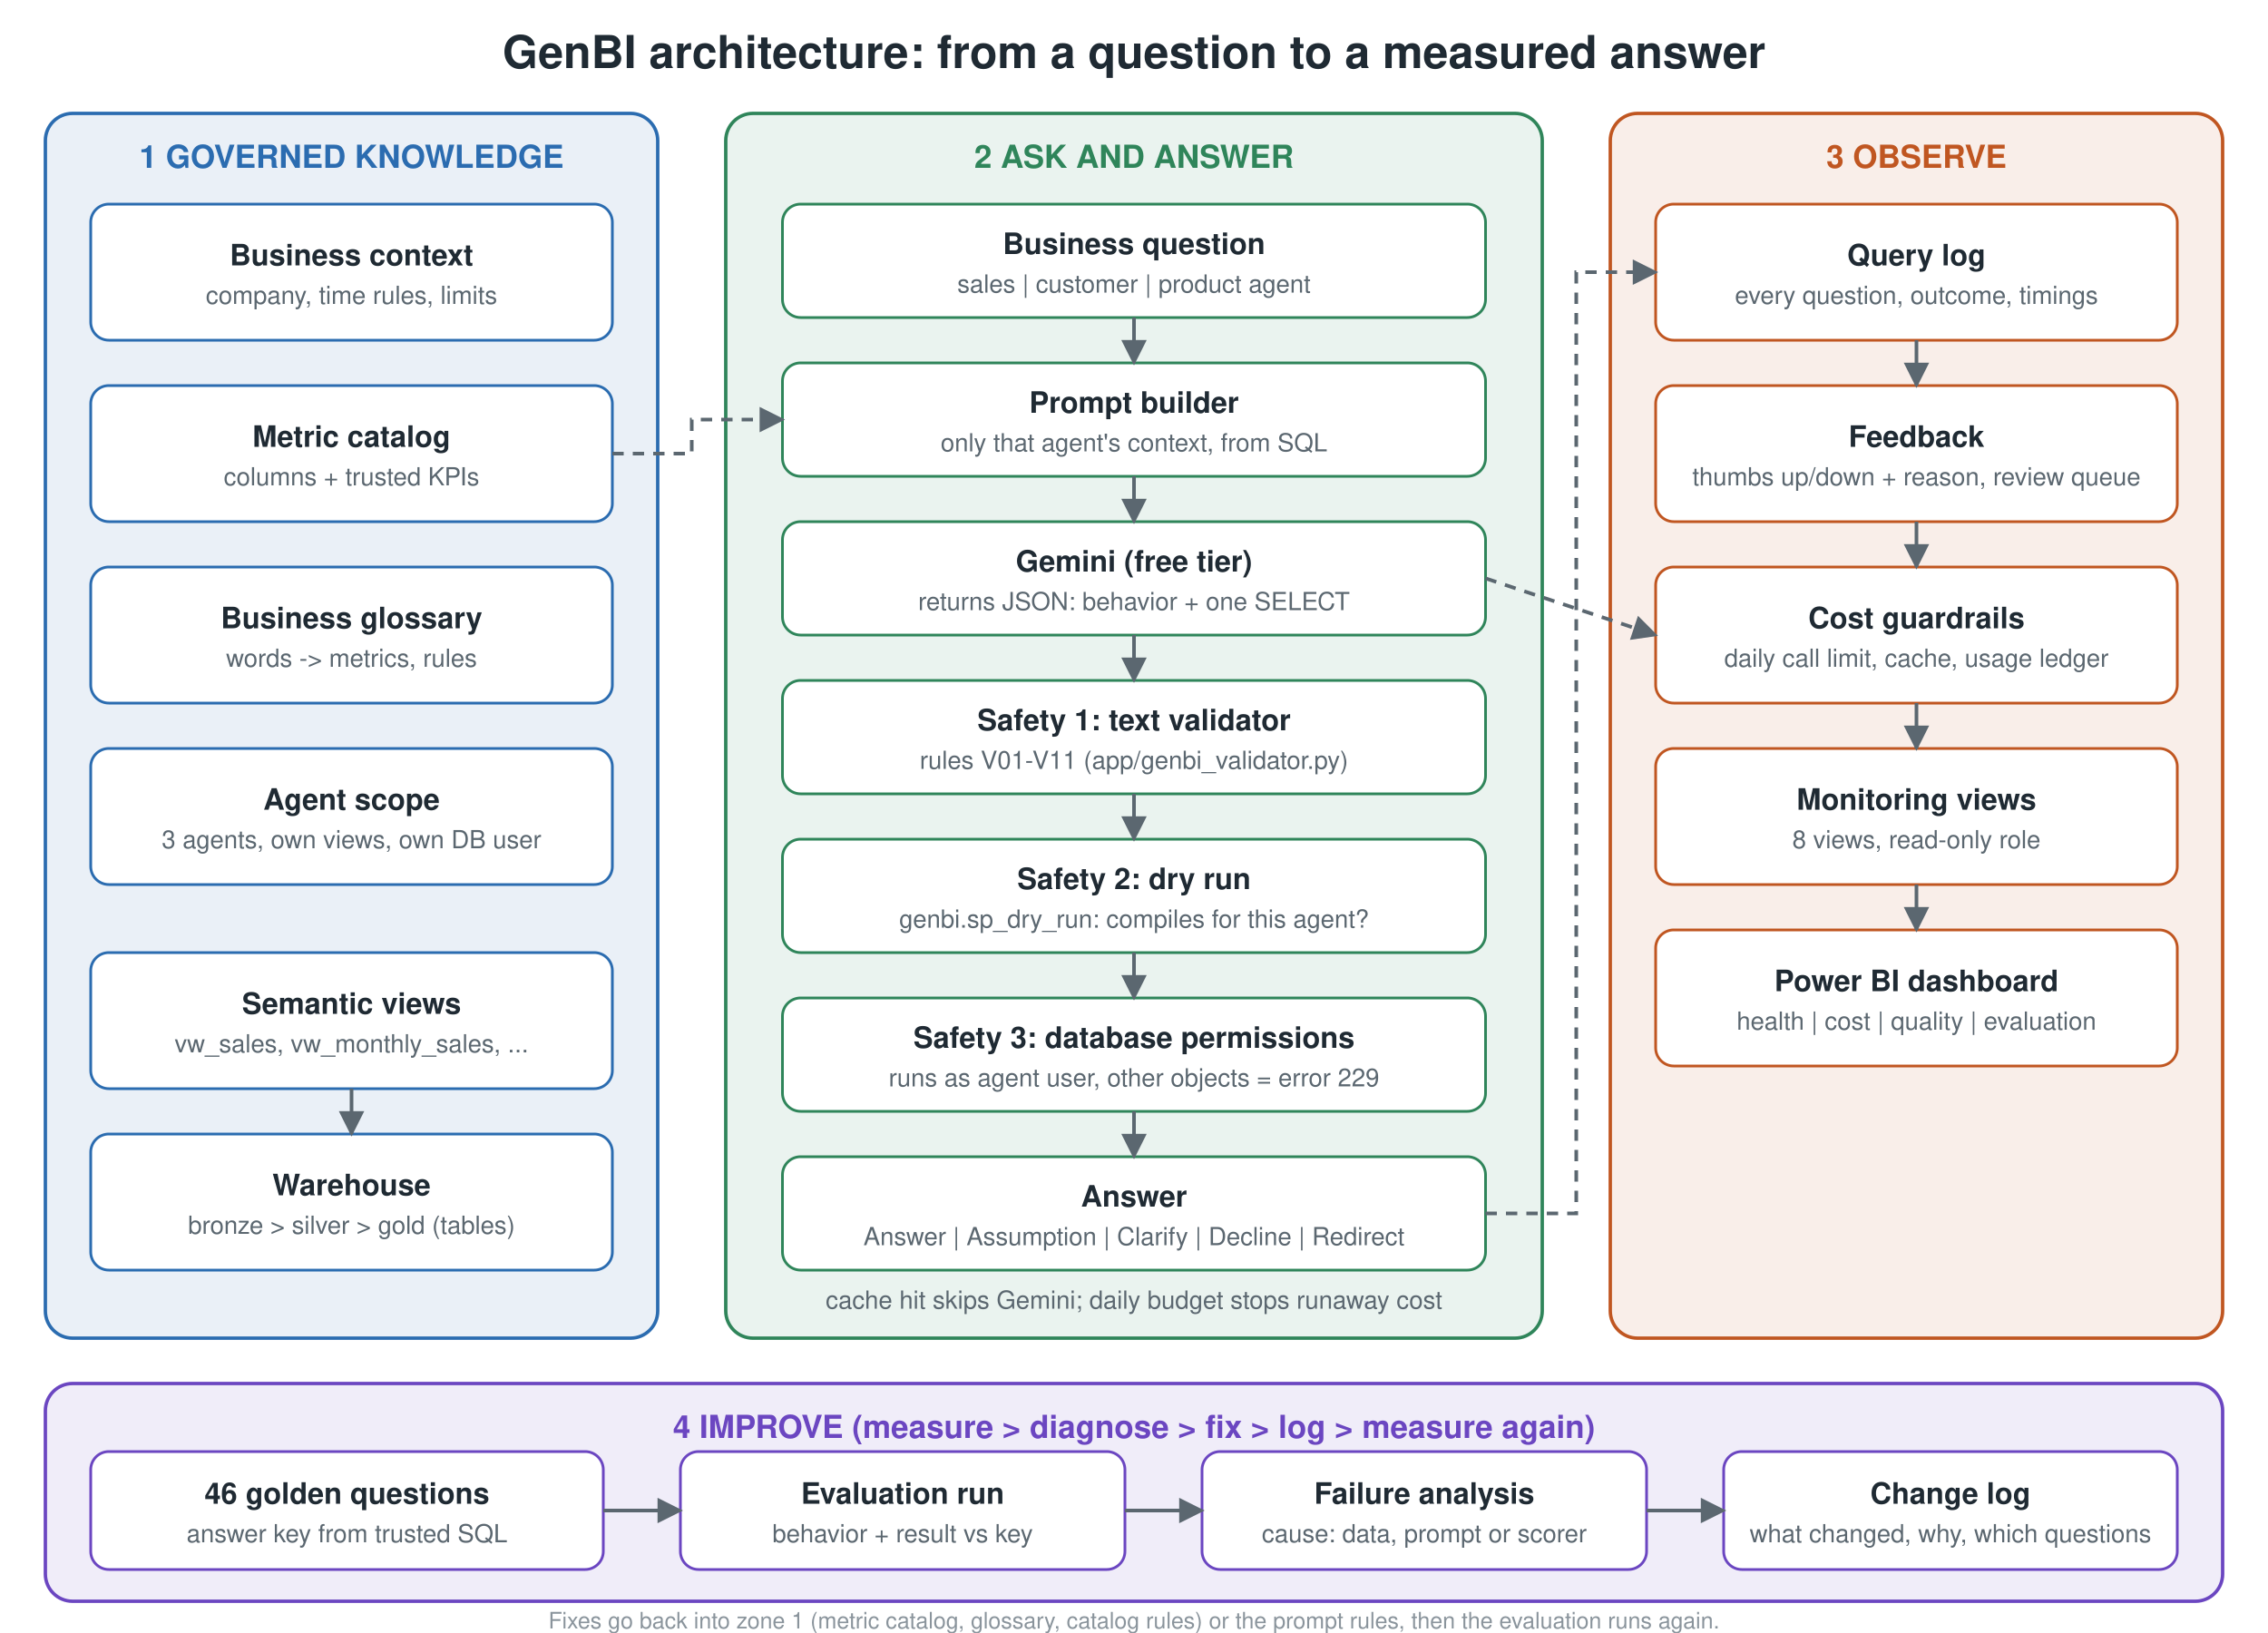
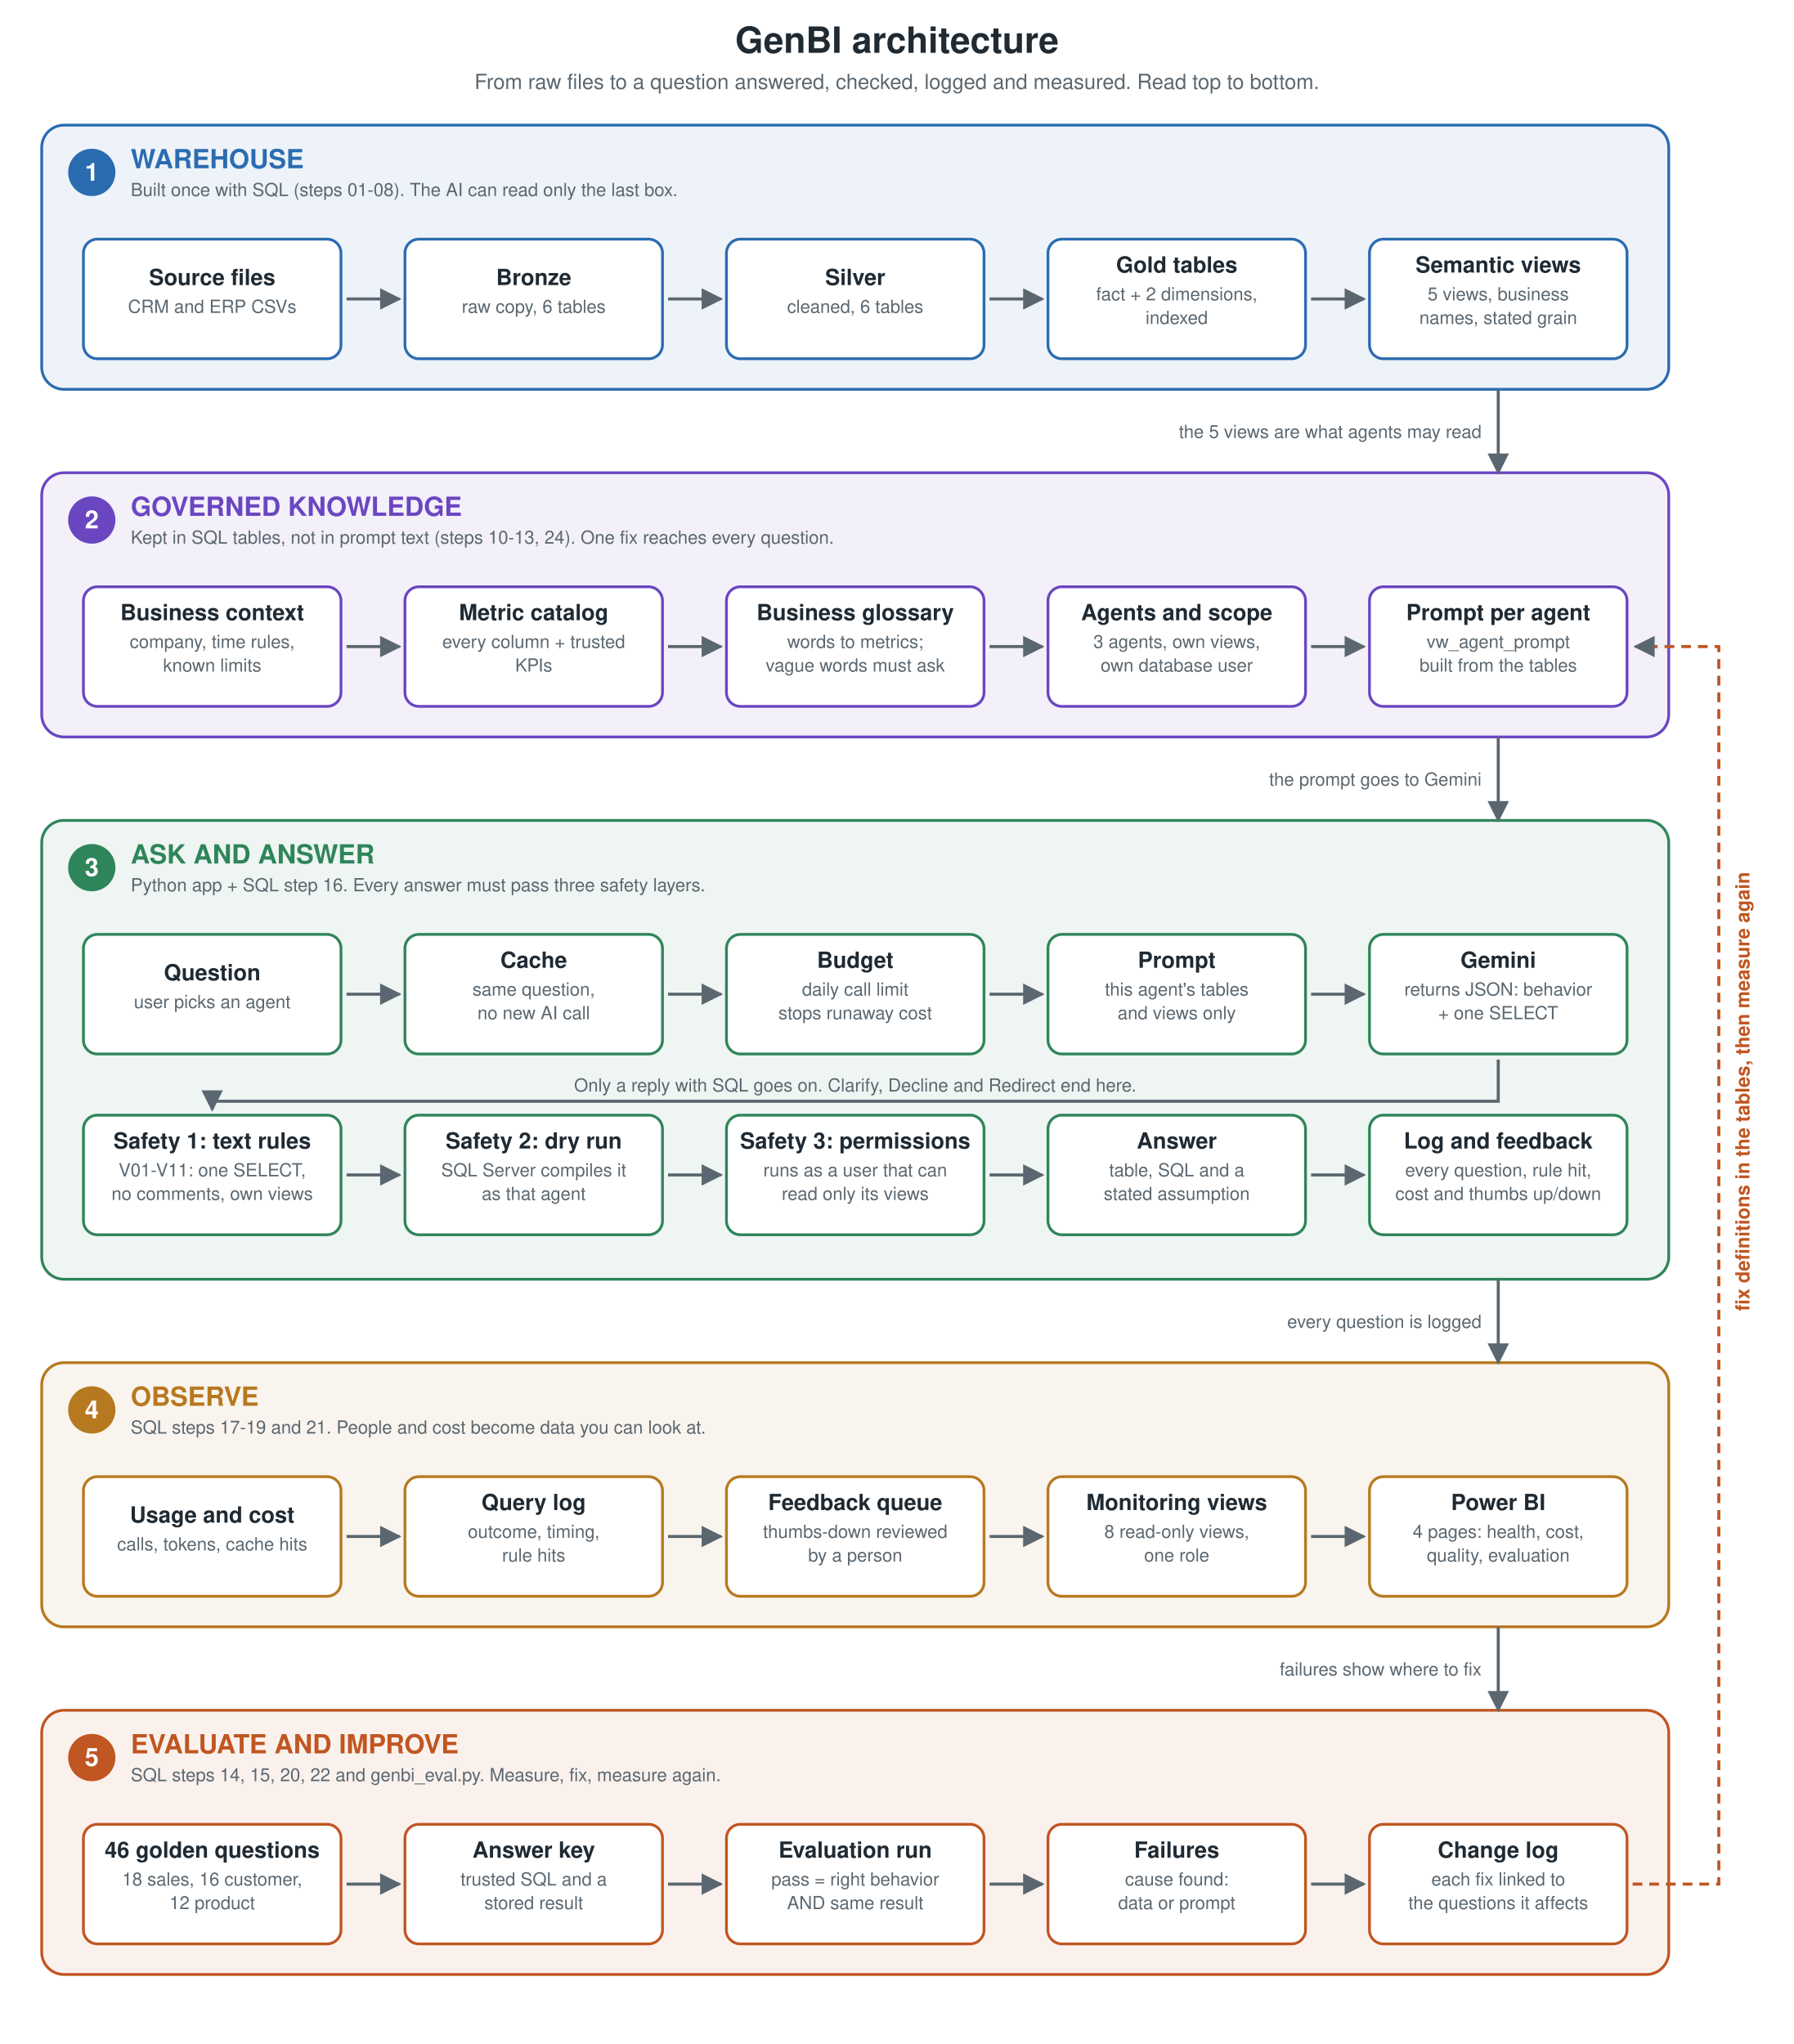
- <svg xmlns="http://www.w3.org/2000/svg" viewBox="0 0 1000 720" width="1000" height="720" font-family="Segoe UI, Helvetica, Arial, sans-serif">
+ <svg xmlns="http://www.w3.org/2000/svg" viewBox="0 0 1290 1470" width="1290" height="1470" font-family="Segoe UI, Helvetica, Arial, sans-serif">
  <defs>
    <marker id="ar" viewBox="0 0 10 10" refX="9" refY="5" markerWidth="7" markerHeight="7" orient="auto-start-reverse">
      <path d="M0,0 L10,5 L0,10 z" fill="#5b6770" />
    </marker>
  </defs>
-   <rect width="1000" height="720" fill="#ffffff" />
-   <text x="500" y="30" text-anchor="middle" font-size="20" font-weight="700" fill="#1f2a33">GenBI architecture: from a question to a measured answer</text>
-   <rect x="20" y="50" width="270" height="540" rx="12" fill="#2b6cb0" fill-opacity="0.10" stroke="#2b6cb0" stroke-width="1.5" />
-   <text x="155.0" y="74" text-anchor="middle" font-size="14" font-weight="700" fill="#2b6cb0">1  GOVERNED KNOWLEDGE</text>
-   <rect x="40" y="90" width="230" height="60" rx="8" fill="#ffffff" stroke="#2b6cb0" stroke-width="1.2" />
-   <text x="155.0" y="117.0" text-anchor="middle" font-size="13" font-weight="600" fill="#1f2a33">Business context</text>
-   <text x="155.0" y="134.0" text-anchor="middle" font-size="11" fill="#5b6770">company, time rules, limits</text>
-   <rect x="40" y="170" width="230" height="60" rx="8" fill="#ffffff" stroke="#2b6cb0" stroke-width="1.2" />
-   <text x="155.0" y="197.0" text-anchor="middle" font-size="13" font-weight="600" fill="#1f2a33">Metric catalog</text>
-   <text x="155.0" y="214.0" text-anchor="middle" font-size="11" fill="#5b6770">columns + trusted KPIs</text>
-   <rect x="40" y="250" width="230" height="60" rx="8" fill="#ffffff" stroke="#2b6cb0" stroke-width="1.2" />
-   <text x="155.0" y="277.0" text-anchor="middle" font-size="13" font-weight="600" fill="#1f2a33">Business glossary</text>
-   <text x="155.0" y="294.0" text-anchor="middle" font-size="11" fill="#5b6770">words -&gt; metrics, rules</text>
-   <rect x="40" y="330" width="230" height="60" rx="8" fill="#ffffff" stroke="#2b6cb0" stroke-width="1.2" />
-   <text x="155.0" y="357.0" text-anchor="middle" font-size="13" font-weight="600" fill="#1f2a33">Agent scope</text>
-   <text x="155.0" y="374.0" text-anchor="middle" font-size="11" fill="#5b6770">3 agents, own views, own DB user</text>
-   <rect x="40" y="420" width="230" height="60" rx="8" fill="#ffffff" stroke="#2b6cb0" stroke-width="1.2" />
-   <text x="155.0" y="447.0" text-anchor="middle" font-size="13" font-weight="600" fill="#1f2a33">Semantic views</text>
-   <text x="155.0" y="464.0" text-anchor="middle" font-size="11" fill="#5b6770">vw_sales, vw_monthly_sales, ...</text>
-   <rect x="40" y="500" width="230" height="60" rx="8" fill="#ffffff" stroke="#2b6cb0" stroke-width="1.2" />
-   <text x="155.0" y="527.0" text-anchor="middle" font-size="13" font-weight="600" fill="#1f2a33">Warehouse</text>
-   <text x="155.0" y="544.0" text-anchor="middle" font-size="11" fill="#5b6770">bronze &gt; silver &gt; gold (tables)</text>
-   <line x1="155" y1="480" x2="155" y2="500" stroke="#5b6770" stroke-width="1.6" marker-end="url(#ar)" />
-   <rect x="320" y="50" width="360" height="540" rx="12" fill="#2f855a" fill-opacity="0.10" stroke="#2f855a" stroke-width="1.5" />
-   <text x="500.0" y="74" text-anchor="middle" font-size="14" font-weight="700" fill="#2f855a">2  ASK AND ANSWER</text>
-   <rect x="345" y="90" width="310" height="50" rx="8" fill="#ffffff" stroke="#2f855a" stroke-width="1.2" />
-   <text x="500.0" y="112.0" text-anchor="middle" font-size="13" font-weight="600" fill="#1f2a33">Business question</text>
-   <text x="500.0" y="129.0" text-anchor="middle" font-size="11" fill="#5b6770">sales | customer | product agent</text>
-   <rect x="345" y="160" width="310" height="50" rx="8" fill="#ffffff" stroke="#2f855a" stroke-width="1.2" />
-   <text x="500.0" y="182.0" text-anchor="middle" font-size="13" font-weight="600" fill="#1f2a33">Prompt builder</text>
-   <text x="500.0" y="199.0" text-anchor="middle" font-size="11" fill="#5b6770">only that agent's context, from SQL</text>
-   <rect x="345" y="230" width="310" height="50" rx="8" fill="#ffffff" stroke="#2f855a" stroke-width="1.2" />
-   <text x="500.0" y="252.0" text-anchor="middle" font-size="13" font-weight="600" fill="#1f2a33">Gemini (free tier)</text>
-   <text x="500.0" y="269.0" text-anchor="middle" font-size="11" fill="#5b6770">returns JSON: behavior + one SELECT</text>
-   <rect x="345" y="300" width="310" height="50" rx="8" fill="#ffffff" stroke="#2f855a" stroke-width="1.2" />
-   <text x="500.0" y="322.0" text-anchor="middle" font-size="13" font-weight="600" fill="#1f2a33">Safety 1: text validator</text>
-   <text x="500.0" y="339.0" text-anchor="middle" font-size="11" fill="#5b6770">rules V01-V11 (app/genbi_validator.py)</text>
-   <rect x="345" y="370" width="310" height="50" rx="8" fill="#ffffff" stroke="#2f855a" stroke-width="1.2" />
-   <text x="500.0" y="392.0" text-anchor="middle" font-size="13" font-weight="600" fill="#1f2a33">Safety 2: dry run</text>
-   <text x="500.0" y="409.0" text-anchor="middle" font-size="11" fill="#5b6770">genbi.sp_dry_run: compiles for this agent?</text>
-   <rect x="345" y="440" width="310" height="50" rx="8" fill="#ffffff" stroke="#2f855a" stroke-width="1.2" />
-   <text x="500.0" y="462.0" text-anchor="middle" font-size="13" font-weight="600" fill="#1f2a33">Safety 3: database permissions</text>
-   <text x="500.0" y="479.0" text-anchor="middle" font-size="11" fill="#5b6770">runs as agent user, other objects = error 229</text>
-   <rect x="345" y="510" width="310" height="50" rx="8" fill="#ffffff" stroke="#2f855a" stroke-width="1.2" />
-   <text x="500.0" y="532.0" text-anchor="middle" font-size="13" font-weight="600" fill="#1f2a33">Answer</text>
-   <text x="500.0" y="549.0" text-anchor="middle" font-size="11" fill="#5b6770">Answer | Assumption | Clarify | Decline | Redirect</text>
-   <line x1="500.0" y1="140" x2="500.0" y2="160" stroke="#5b6770" stroke-width="1.6" marker-end="url(#ar)" />
-   <line x1="500.0" y1="210" x2="500.0" y2="230" stroke="#5b6770" stroke-width="1.6" marker-end="url(#ar)" />
-   <line x1="500.0" y1="280" x2="500.0" y2="300" stroke="#5b6770" stroke-width="1.6" marker-end="url(#ar)" />
-   <line x1="500.0" y1="350" x2="500.0" y2="370" stroke="#5b6770" stroke-width="1.6" marker-end="url(#ar)" />
-   <line x1="500.0" y1="420" x2="500.0" y2="440" stroke="#5b6770" stroke-width="1.6" marker-end="url(#ar)" />
-   <line x1="500.0" y1="490" x2="500.0" y2="510" stroke="#5b6770" stroke-width="1.6" marker-end="url(#ar)" />
-   <text x="500" y="577" text-anchor="middle" font-size="11" fill="#5b6770">cache hit skips Gemini; daily budget stops runaway cost</text>
-   <rect x="710" y="50" width="270" height="540" rx="12" fill="#c05621" fill-opacity="0.10" stroke="#c05621" stroke-width="1.5" />
-   <text x="845.0" y="74" text-anchor="middle" font-size="14" font-weight="700" fill="#c05621">3  OBSERVE</text>
-   <rect x="730" y="90" width="230" height="60" rx="8" fill="#ffffff" stroke="#c05621" stroke-width="1.2" />
-   <text x="845.0" y="117.0" text-anchor="middle" font-size="13" font-weight="600" fill="#1f2a33">Query log</text>
-   <text x="845.0" y="134.0" text-anchor="middle" font-size="11" fill="#5b6770">every question, outcome, timings</text>
-   <rect x="730" y="170" width="230" height="60" rx="8" fill="#ffffff" stroke="#c05621" stroke-width="1.2" />
-   <text x="845.0" y="197.0" text-anchor="middle" font-size="13" font-weight="600" fill="#1f2a33">Feedback</text>
-   <text x="845.0" y="214.0" text-anchor="middle" font-size="11" fill="#5b6770">thumbs up/down + reason, review queue</text>
-   <rect x="730" y="250" width="230" height="60" rx="8" fill="#ffffff" stroke="#c05621" stroke-width="1.2" />
-   <text x="845.0" y="277.0" text-anchor="middle" font-size="13" font-weight="600" fill="#1f2a33">Cost guardrails</text>
-   <text x="845.0" y="294.0" text-anchor="middle" font-size="11" fill="#5b6770">daily call limit, cache, usage ledger</text>
-   <rect x="730" y="330" width="230" height="60" rx="8" fill="#ffffff" stroke="#c05621" stroke-width="1.2" />
-   <text x="845.0" y="357.0" text-anchor="middle" font-size="13" font-weight="600" fill="#1f2a33">Monitoring views</text>
-   <text x="845.0" y="374.0" text-anchor="middle" font-size="11" fill="#5b6770">8 views, read-only role</text>
-   <rect x="730" y="410" width="230" height="60" rx="8" fill="#ffffff" stroke="#c05621" stroke-width="1.2" />
-   <text x="845.0" y="437.0" text-anchor="middle" font-size="13" font-weight="600" fill="#1f2a33">Power BI dashboard</text>
-   <text x="845.0" y="454.0" text-anchor="middle" font-size="11" fill="#5b6770">health | cost | quality | evaluation</text>
-   <line x1="845" y1="150" x2="845" y2="170" stroke="#5b6770" stroke-width="1.6" marker-end="url(#ar)" />
-   <line x1="845" y1="230" x2="845" y2="250" stroke="#5b6770" stroke-width="1.6" marker-end="url(#ar)" />
-   <line x1="845" y1="310" x2="845" y2="330" stroke="#5b6770" stroke-width="1.6" marker-end="url(#ar)" />
-   <line x1="845" y1="390" x2="845" y2="410" stroke="#5b6770" stroke-width="1.6" marker-end="url(#ar)" />
-   <polyline points="270,200 305,200 305,185 345,185" fill="none" stroke="#5b6770" stroke-width="1.6" stroke-dasharray="5 4" marker-end="url(#ar)" />
-   <polyline points="655,535 695,535 695,120 730,120" fill="none" stroke="#5b6770" stroke-width="1.6" stroke-dasharray="5 4" marker-end="url(#ar)" />
-   <line x1="655" y1="255" x2="730" y2="280" stroke="#5b6770" stroke-width="1.6" marker-end="url(#ar)" stroke-dasharray="5 4" />
-   <rect x="20" y="610" width="960" height="96" rx="12" fill="#6b46c1" fill-opacity="0.10" stroke="#6b46c1" stroke-width="1.5" />
-   <text x="500.0" y="634" text-anchor="middle" font-size="14" font-weight="700" fill="#6b46c1">4  IMPROVE (measure &gt; diagnose &gt; fix &gt; log &gt; measure again)</text>
-   <rect x="40" y="640" width="226" height="52" rx="8" fill="#ffffff" stroke="#6b46c1" stroke-width="1.2" />
-   <text x="153.0" y="663.0" text-anchor="middle" font-size="13" font-weight="600" fill="#1f2a33">46 golden questions</text>
-   <text x="153.0" y="680.0" text-anchor="middle" font-size="11" fill="#5b6770">answer key from trusted SQL</text>
-   <rect x="300" y="640" width="196" height="52" rx="8" fill="#ffffff" stroke="#6b46c1" stroke-width="1.2" />
-   <text x="398.0" y="663.0" text-anchor="middle" font-size="13" font-weight="600" fill="#1f2a33">Evaluation run</text>
-   <text x="398.0" y="680.0" text-anchor="middle" font-size="11" fill="#5b6770">behavior + result vs key</text>
-   <rect x="530" y="640" width="196" height="52" rx="8" fill="#ffffff" stroke="#6b46c1" stroke-width="1.2" />
-   <text x="628.0" y="663.0" text-anchor="middle" font-size="13" font-weight="600" fill="#1f2a33">Failure analysis</text>
-   <text x="628.0" y="680.0" text-anchor="middle" font-size="11" fill="#5b6770">cause: data, prompt or scorer</text>
-   <rect x="760" y="640" width="200" height="52" rx="8" fill="#ffffff" stroke="#6b46c1" stroke-width="1.2" />
-   <text x="860.0" y="663.0" text-anchor="middle" font-size="13" font-weight="600" fill="#1f2a33">Change log</text>
-   <text x="860.0" y="680.0" text-anchor="middle" font-size="11" fill="#5b6770">what changed, why, which questions</text>
-   <line x1="266" y1="666" x2="300" y2="666" stroke="#5b6770" stroke-width="1.6" marker-end="url(#ar)" />
-   <line x1="496" y1="666" x2="530" y2="666" stroke="#5b6770" stroke-width="1.6" marker-end="url(#ar)" />
-   <line x1="726" y1="666" x2="760" y2="666" stroke="#5b6770" stroke-width="1.6" marker-end="url(#ar)" />
-   <text x="500" y="718" text-anchor="middle" font-size="10" fill="#8a949c">Fixes go back into zone 1 (metric catalog, glossary, catalog rules) or the prompt rules, then the evaluation runs again.</text>
+   <rect width="1290" height="1470" fill="#ffffff" />
+   <text x="645" y="38" text-anchor="middle" font-size="26" font-weight="700" fill="#1f2a33">GenBI architecture</text>
+   <text x="645" y="64" text-anchor="middle" font-size="15" fill="#5b6770">From raw files to a question answered, checked, logged and measured. Read top to bottom.</text>
+   <rect x="30" y="90" width="1170" height="190" rx="16" fill="#2b6cb0" fill-opacity="0.08" stroke="#2b6cb0" stroke-width="2" />
+   <circle cx="66" cy="124" r="17" fill="#2b6cb0" />
+   <text x="66" y="130" text-anchor="middle" font-size="18" font-weight="700" fill="#ffffff">1</text>
+   <text x="94" y="121" font-size="19" font-weight="700" fill="#2b6cb0">WAREHOUSE</text>
+   <text x="94" y="141" font-size="13" fill="#5b6770">Built once with SQL (steps 01-08). The AI can read only the last box.</text>
+   <rect x="60.0" y="172" width="185.2" height="86" rx="10" fill="#ffffff" stroke="#2b6cb0" stroke-width="2" />
+   <text x="152.6" y="205" text-anchor="middle" font-size="16" font-weight="700" fill="#1f2a33">Source files</text>
+   <text x="152.6" y="225" text-anchor="middle" font-size="13" fill="#5b6770">CRM and ERP CSVs</text>
+   <rect x="291.2" y="172" width="185.2" height="86" rx="10" fill="#ffffff" stroke="#2b6cb0" stroke-width="2" />
+   <text x="383.8" y="205" text-anchor="middle" font-size="16" font-weight="700" fill="#1f2a33">Bronze</text>
+   <text x="383.8" y="225" text-anchor="middle" font-size="13" fill="#5b6770">raw copy, 6 tables</text>
+   <rect x="522.4" y="172" width="185.2" height="86" rx="10" fill="#ffffff" stroke="#2b6cb0" stroke-width="2" />
+   <text x="615.0" y="205" text-anchor="middle" font-size="16" font-weight="700" fill="#1f2a33">Silver</text>
+   <text x="615.0" y="225" text-anchor="middle" font-size="13" fill="#5b6770">cleaned, 6 tables</text>
+   <rect x="753.6" y="172" width="185.2" height="86" rx="10" fill="#ffffff" stroke="#2b6cb0" stroke-width="2" />
+   <text x="846.2" y="196" text-anchor="middle" font-size="16" font-weight="700" fill="#1f2a33">Gold tables</text>
+   <text x="846.2" y="216" text-anchor="middle" font-size="13" fill="#5b6770">fact + 2 dimensions,</text>
+   <text x="846.2" y="233" text-anchor="middle" font-size="13" fill="#5b6770">indexed</text>
+   <rect x="984.8" y="172" width="185.2" height="86" rx="10" fill="#ffffff" stroke="#2b6cb0" stroke-width="2" />
+   <text x="1077.4" y="196" text-anchor="middle" font-size="16" font-weight="700" fill="#1f2a33">Semantic views</text>
+   <text x="1077.4" y="216" text-anchor="middle" font-size="13" fill="#5b6770">5 views, business</text>
+   <text x="1077.4" y="233" text-anchor="middle" font-size="13" fill="#5b6770">names, stated grain</text>
+   <polyline points="249.2,215 287.2,215" fill="none" stroke="#5b6770" stroke-width="2.2" marker-end="url(#ar)" />
+   <polyline points="480.4,215 518.4,215" fill="none" stroke="#5b6770" stroke-width="2.2" marker-end="url(#ar)" />
+   <polyline points="711.6,215 749.6,215" fill="none" stroke="#5b6770" stroke-width="2.2" marker-end="url(#ar)" />
+   <polyline points="942.8,215 980.8,215" fill="none" stroke="#5b6770" stroke-width="2.2" marker-end="url(#ar)" />
+   <rect x="30" y="340" width="1170" height="190" rx="16" fill="#6b46c1" fill-opacity="0.08" stroke="#6b46c1" stroke-width="2" />
+   <circle cx="66" cy="374" r="17" fill="#6b46c1" />
+   <text x="66" y="380" text-anchor="middle" font-size="18" font-weight="700" fill="#ffffff">2</text>
+   <text x="94" y="371" font-size="19" font-weight="700" fill="#6b46c1">GOVERNED KNOWLEDGE</text>
+   <text x="94" y="391" font-size="13" fill="#5b6770">Kept in SQL tables, not in prompt text (steps 10-13, 24). One fix reaches every question.</text>
+   <rect x="60.0" y="422" width="185.2" height="86" rx="10" fill="#ffffff" stroke="#6b46c1" stroke-width="2" />
+   <text x="152.6" y="446" text-anchor="middle" font-size="16" font-weight="700" fill="#1f2a33">Business context</text>
+   <text x="152.6" y="466" text-anchor="middle" font-size="13" fill="#5b6770">company, time rules,</text>
+   <text x="152.6" y="483" text-anchor="middle" font-size="13" fill="#5b6770">known limits</text>
+   <rect x="291.2" y="422" width="185.2" height="86" rx="10" fill="#ffffff" stroke="#6b46c1" stroke-width="2" />
+   <text x="383.8" y="446" text-anchor="middle" font-size="16" font-weight="700" fill="#1f2a33">Metric catalog</text>
+   <text x="383.8" y="466" text-anchor="middle" font-size="13" fill="#5b6770">every column + trusted</text>
+   <text x="383.8" y="483" text-anchor="middle" font-size="13" fill="#5b6770">KPIs</text>
+   <rect x="522.4" y="422" width="185.2" height="86" rx="10" fill="#ffffff" stroke="#6b46c1" stroke-width="2" />
+   <text x="615.0" y="446" text-anchor="middle" font-size="16" font-weight="700" fill="#1f2a33">Business glossary</text>
+   <text x="615.0" y="466" text-anchor="middle" font-size="13" fill="#5b6770">words to metrics;</text>
+   <text x="615.0" y="483" text-anchor="middle" font-size="13" fill="#5b6770">vague words must ask</text>
+   <rect x="753.6" y="422" width="185.2" height="86" rx="10" fill="#ffffff" stroke="#6b46c1" stroke-width="2" />
+   <text x="846.2" y="446" text-anchor="middle" font-size="16" font-weight="700" fill="#1f2a33">Agents and scope</text>
+   <text x="846.2" y="466" text-anchor="middle" font-size="13" fill="#5b6770">3 agents, own views,</text>
+   <text x="846.2" y="483" text-anchor="middle" font-size="13" fill="#5b6770">own database user</text>
+   <rect x="984.8" y="422" width="185.2" height="86" rx="10" fill="#ffffff" stroke="#6b46c1" stroke-width="2" />
+   <text x="1077.4" y="446" text-anchor="middle" font-size="16" font-weight="700" fill="#1f2a33">Prompt per agent</text>
+   <text x="1077.4" y="466" text-anchor="middle" font-size="13" fill="#5b6770">vw_agent_prompt</text>
+   <text x="1077.4" y="483" text-anchor="middle" font-size="13" fill="#5b6770">built from the tables</text>
+   <polyline points="249.2,465 287.2,465" fill="none" stroke="#5b6770" stroke-width="2.2" marker-end="url(#ar)" />
+   <polyline points="480.4,465 518.4,465" fill="none" stroke="#5b6770" stroke-width="2.2" marker-end="url(#ar)" />
+   <polyline points="711.6,465 749.6,465" fill="none" stroke="#5b6770" stroke-width="2.2" marker-end="url(#ar)" />
+   <polyline points="942.8,465 980.8,465" fill="none" stroke="#5b6770" stroke-width="2.2" marker-end="url(#ar)" />
+   <rect x="30" y="590" width="1170" height="330" rx="16" fill="#2f855a" fill-opacity="0.08" stroke="#2f855a" stroke-width="2" />
+   <circle cx="66" cy="624" r="17" fill="#2f855a" />
+   <text x="66" y="630" text-anchor="middle" font-size="18" font-weight="700" fill="#ffffff">3</text>
+   <text x="94" y="621" font-size="19" font-weight="700" fill="#2f855a">ASK AND ANSWER</text>
+   <text x="94" y="641" font-size="13" fill="#5b6770">Python app + SQL step 16. Every answer must pass three safety layers.</text>
+   <rect x="60.0" y="672" width="185.2" height="86" rx="10" fill="#ffffff" stroke="#2f855a" stroke-width="2" />
+   <text x="152.6" y="705" text-anchor="middle" font-size="16" font-weight="700" fill="#1f2a33">Question</text>
+   <text x="152.6" y="725" text-anchor="middle" font-size="13" fill="#5b6770">user picks an agent</text>
+   <rect x="291.2" y="672" width="185.2" height="86" rx="10" fill="#ffffff" stroke="#2f855a" stroke-width="2" />
+   <text x="383.8" y="696" text-anchor="middle" font-size="16" font-weight="700" fill="#1f2a33">Cache</text>
+   <text x="383.8" y="716" text-anchor="middle" font-size="13" fill="#5b6770">same question,</text>
+   <text x="383.8" y="733" text-anchor="middle" font-size="13" fill="#5b6770">no new AI call</text>
+   <rect x="522.4" y="672" width="185.2" height="86" rx="10" fill="#ffffff" stroke="#2f855a" stroke-width="2" />
+   <text x="615.0" y="696" text-anchor="middle" font-size="16" font-weight="700" fill="#1f2a33">Budget</text>
+   <text x="615.0" y="716" text-anchor="middle" font-size="13" fill="#5b6770">daily call limit</text>
+   <text x="615.0" y="733" text-anchor="middle" font-size="13" fill="#5b6770">stops runaway cost</text>
+   <rect x="753.6" y="672" width="185.2" height="86" rx="10" fill="#ffffff" stroke="#2f855a" stroke-width="2" />
+   <text x="846.2" y="696" text-anchor="middle" font-size="16" font-weight="700" fill="#1f2a33">Prompt</text>
+   <text x="846.2" y="716" text-anchor="middle" font-size="13" fill="#5b6770">this agent's tables</text>
+   <text x="846.2" y="733" text-anchor="middle" font-size="13" fill="#5b6770">and views only</text>
+   <rect x="984.8" y="672" width="185.2" height="86" rx="10" fill="#ffffff" stroke="#2f855a" stroke-width="2" />
+   <text x="1077.4" y="696" text-anchor="middle" font-size="16" font-weight="700" fill="#1f2a33">Gemini</text>
+   <text x="1077.4" y="716" text-anchor="middle" font-size="13" fill="#5b6770">returns JSON: behavior</text>
+   <text x="1077.4" y="733" text-anchor="middle" font-size="13" fill="#5b6770">+ one SELECT</text>
+   <polyline points="249.2,715 287.2,715" fill="none" stroke="#5b6770" stroke-width="2.2" marker-end="url(#ar)" />
+   <polyline points="480.4,715 518.4,715" fill="none" stroke="#5b6770" stroke-width="2.2" marker-end="url(#ar)" />
+   <polyline points="711.6,715 749.6,715" fill="none" stroke="#5b6770" stroke-width="2.2" marker-end="url(#ar)" />
+   <polyline points="942.8,715 980.8,715" fill="none" stroke="#5b6770" stroke-width="2.2" marker-end="url(#ar)" />
+   <polyline points="1077.4,762 1077.4,792 152.6,792 152.6,798" fill="none" stroke="#5b6770" stroke-width="2.2" marker-end="url(#ar)" />
+   <text x="615" y="785" text-anchor="middle" font-size="13" fill="#5b6770">Only a reply with SQL goes on. Clarify, Decline and Redirect end here.</text>
+   <rect x="60.0" y="802" width="185.2" height="86" rx="10" fill="#ffffff" stroke="#2f855a" stroke-width="2" />
+   <text x="152.6" y="826" text-anchor="middle" font-size="16" font-weight="700" fill="#1f2a33">Safety 1: text rules</text>
+   <text x="152.6" y="846" text-anchor="middle" font-size="13" fill="#5b6770">V01-V11: one SELECT,</text>
+   <text x="152.6" y="863" text-anchor="middle" font-size="13" fill="#5b6770">no comments, own views</text>
+   <rect x="291.2" y="802" width="185.2" height="86" rx="10" fill="#ffffff" stroke="#2f855a" stroke-width="2" />
+   <text x="383.8" y="826" text-anchor="middle" font-size="16" font-weight="700" fill="#1f2a33">Safety 2: dry run</text>
+   <text x="383.8" y="846" text-anchor="middle" font-size="13" fill="#5b6770">SQL Server compiles it</text>
+   <text x="383.8" y="863" text-anchor="middle" font-size="13" fill="#5b6770">as that agent</text>
+   <rect x="522.4" y="802" width="185.2" height="86" rx="10" fill="#ffffff" stroke="#2f855a" stroke-width="2" />
+   <text x="615.0" y="826" text-anchor="middle" font-size="16" font-weight="700" fill="#1f2a33">Safety 3: permissions</text>
+   <text x="615.0" y="846" text-anchor="middle" font-size="13" fill="#5b6770">runs as a user that can</text>
+   <text x="615.0" y="863" text-anchor="middle" font-size="13" fill="#5b6770">read only its views</text>
+   <rect x="753.6" y="802" width="185.2" height="86" rx="10" fill="#ffffff" stroke="#2f855a" stroke-width="2" />
+   <text x="846.2" y="826" text-anchor="middle" font-size="16" font-weight="700" fill="#1f2a33">Answer</text>
+   <text x="846.2" y="846" text-anchor="middle" font-size="13" fill="#5b6770">table, SQL and a</text>
+   <text x="846.2" y="863" text-anchor="middle" font-size="13" fill="#5b6770">stated assumption</text>
+   <rect x="984.8" y="802" width="185.2" height="86" rx="10" fill="#ffffff" stroke="#2f855a" stroke-width="2" />
+   <text x="1077.4" y="826" text-anchor="middle" font-size="16" font-weight="700" fill="#1f2a33">Log and feedback</text>
+   <text x="1077.4" y="846" text-anchor="middle" font-size="13" fill="#5b6770">every question, rule hit,</text>
+   <text x="1077.4" y="863" text-anchor="middle" font-size="13" fill="#5b6770">cost and thumbs up/down</text>
+   <polyline points="249.2,845 287.2,845" fill="none" stroke="#5b6770" stroke-width="2.2" marker-end="url(#ar)" />
+   <polyline points="480.4,845 518.4,845" fill="none" stroke="#5b6770" stroke-width="2.2" marker-end="url(#ar)" />
+   <polyline points="711.6,845 749.6,845" fill="none" stroke="#5b6770" stroke-width="2.2" marker-end="url(#ar)" />
+   <polyline points="942.8,845 980.8,845" fill="none" stroke="#5b6770" stroke-width="2.2" marker-end="url(#ar)" />
+   <rect x="30" y="980" width="1170" height="190" rx="16" fill="#b7791f" fill-opacity="0.08" stroke="#b7791f" stroke-width="2" />
+   <circle cx="66" cy="1014" r="17" fill="#b7791f" />
+   <text x="66" y="1020" text-anchor="middle" font-size="18" font-weight="700" fill="#ffffff">4</text>
+   <text x="94" y="1011" font-size="19" font-weight="700" fill="#b7791f">OBSERVE</text>
+   <text x="94" y="1031" font-size="13" fill="#5b6770">SQL steps 17-19 and 21. People and cost become data you can look at.</text>
+   <rect x="60.0" y="1062" width="185.2" height="86" rx="10" fill="#ffffff" stroke="#b7791f" stroke-width="2" />
+   <text x="152.6" y="1095" text-anchor="middle" font-size="16" font-weight="700" fill="#1f2a33">Usage and cost</text>
+   <text x="152.6" y="1115" text-anchor="middle" font-size="13" fill="#5b6770">calls, tokens, cache hits</text>
+   <rect x="291.2" y="1062" width="185.2" height="86" rx="10" fill="#ffffff" stroke="#b7791f" stroke-width="2" />
+   <text x="383.8" y="1086" text-anchor="middle" font-size="16" font-weight="700" fill="#1f2a33">Query log</text>
+   <text x="383.8" y="1106" text-anchor="middle" font-size="13" fill="#5b6770">outcome, timing,</text>
+   <text x="383.8" y="1123" text-anchor="middle" font-size="13" fill="#5b6770">rule hits</text>
+   <rect x="522.4" y="1062" width="185.2" height="86" rx="10" fill="#ffffff" stroke="#b7791f" stroke-width="2" />
+   <text x="615.0" y="1086" text-anchor="middle" font-size="16" font-weight="700" fill="#1f2a33">Feedback queue</text>
+   <text x="615.0" y="1106" text-anchor="middle" font-size="13" fill="#5b6770">thumbs-down reviewed</text>
+   <text x="615.0" y="1123" text-anchor="middle" font-size="13" fill="#5b6770">by a person</text>
+   <rect x="753.6" y="1062" width="185.2" height="86" rx="10" fill="#ffffff" stroke="#b7791f" stroke-width="2" />
+   <text x="846.2" y="1086" text-anchor="middle" font-size="16" font-weight="700" fill="#1f2a33">Monitoring views</text>
+   <text x="846.2" y="1106" text-anchor="middle" font-size="13" fill="#5b6770">8 read-only views,</text>
+   <text x="846.2" y="1123" text-anchor="middle" font-size="13" fill="#5b6770">one role</text>
+   <rect x="984.8" y="1062" width="185.2" height="86" rx="10" fill="#ffffff" stroke="#b7791f" stroke-width="2" />
+   <text x="1077.4" y="1086" text-anchor="middle" font-size="16" font-weight="700" fill="#1f2a33">Power BI</text>
+   <text x="1077.4" y="1106" text-anchor="middle" font-size="13" fill="#5b6770">4 pages: health, cost,</text>
+   <text x="1077.4" y="1123" text-anchor="middle" font-size="13" fill="#5b6770">quality, evaluation</text>
+   <polyline points="249.2,1105 287.2,1105" fill="none" stroke="#5b6770" stroke-width="2.2" marker-end="url(#ar)" />
+   <polyline points="480.4,1105 518.4,1105" fill="none" stroke="#5b6770" stroke-width="2.2" marker-end="url(#ar)" />
+   <polyline points="711.6,1105 749.6,1105" fill="none" stroke="#5b6770" stroke-width="2.2" marker-end="url(#ar)" />
+   <polyline points="942.8,1105 980.8,1105" fill="none" stroke="#5b6770" stroke-width="2.2" marker-end="url(#ar)" />
+   <rect x="30" y="1230" width="1170" height="190" rx="16" fill="#c05621" fill-opacity="0.08" stroke="#c05621" stroke-width="2" />
+   <circle cx="66" cy="1264" r="17" fill="#c05621" />
+   <text x="66" y="1270" text-anchor="middle" font-size="18" font-weight="700" fill="#ffffff">5</text>
+   <text x="94" y="1261" font-size="19" font-weight="700" fill="#c05621">EVALUATE AND IMPROVE</text>
+   <text x="94" y="1281" font-size="13" fill="#5b6770">SQL steps 14, 15, 20, 22 and genbi_eval.py. Measure, fix, measure again.</text>
+   <rect x="60.0" y="1312" width="185.2" height="86" rx="10" fill="#ffffff" stroke="#c05621" stroke-width="2" />
+   <text x="152.6" y="1336" text-anchor="middle" font-size="16" font-weight="700" fill="#1f2a33">46 golden questions</text>
+   <text x="152.6" y="1356" text-anchor="middle" font-size="13" fill="#5b6770">18 sales, 16 customer,</text>
+   <text x="152.6" y="1373" text-anchor="middle" font-size="13" fill="#5b6770">12 product</text>
+   <rect x="291.2" y="1312" width="185.2" height="86" rx="10" fill="#ffffff" stroke="#c05621" stroke-width="2" />
+   <text x="383.8" y="1336" text-anchor="middle" font-size="16" font-weight="700" fill="#1f2a33">Answer key</text>
+   <text x="383.8" y="1356" text-anchor="middle" font-size="13" fill="#5b6770">trusted SQL and a</text>
+   <text x="383.8" y="1373" text-anchor="middle" font-size="13" fill="#5b6770">stored result</text>
+   <rect x="522.4" y="1312" width="185.2" height="86" rx="10" fill="#ffffff" stroke="#c05621" stroke-width="2" />
+   <text x="615.0" y="1336" text-anchor="middle" font-size="16" font-weight="700" fill="#1f2a33">Evaluation run</text>
+   <text x="615.0" y="1356" text-anchor="middle" font-size="13" fill="#5b6770">pass = right behavior</text>
+   <text x="615.0" y="1373" text-anchor="middle" font-size="13" fill="#5b6770">AND same result</text>
+   <rect x="753.6" y="1312" width="185.2" height="86" rx="10" fill="#ffffff" stroke="#c05621" stroke-width="2" />
+   <text x="846.2" y="1336" text-anchor="middle" font-size="16" font-weight="700" fill="#1f2a33">Failures</text>
+   <text x="846.2" y="1356" text-anchor="middle" font-size="13" fill="#5b6770">cause found:</text>
+   <text x="846.2" y="1373" text-anchor="middle" font-size="13" fill="#5b6770">data or prompt</text>
+   <rect x="984.8" y="1312" width="185.2" height="86" rx="10" fill="#ffffff" stroke="#c05621" stroke-width="2" />
+   <text x="1077.4" y="1336" text-anchor="middle" font-size="16" font-weight="700" fill="#1f2a33">Change log</text>
+   <text x="1077.4" y="1356" text-anchor="middle" font-size="13" fill="#5b6770">each fix linked to</text>
+   <text x="1077.4" y="1373" text-anchor="middle" font-size="13" fill="#5b6770">the questions it affects</text>
+   <polyline points="249.2,1355 287.2,1355" fill="none" stroke="#5b6770" stroke-width="2.2" marker-end="url(#ar)" />
+   <polyline points="480.4,1355 518.4,1355" fill="none" stroke="#5b6770" stroke-width="2.2" marker-end="url(#ar)" />
+   <polyline points="711.6,1355 749.6,1355" fill="none" stroke="#5b6770" stroke-width="2.2" marker-end="url(#ar)" />
+   <polyline points="942.8,1355 980.8,1355" fill="none" stroke="#5b6770" stroke-width="2.2" marker-end="url(#ar)" />
+   <polyline points="1077.4,280 1077.4,340" fill="none" stroke="#5b6770" stroke-width="2.2" marker-end="url(#ar)" />
+   <text x="1065.4" y="315" text-anchor="end" font-size="13" fill="#5b6770">the 5 views are what agents may read</text>
+   <polyline points="1077.4,530 1077.4,590" fill="none" stroke="#5b6770" stroke-width="2.2" marker-end="url(#ar)" />
+   <text x="1065.4" y="565" text-anchor="end" font-size="13" fill="#5b6770">the prompt goes to Gemini</text>
+   <polyline points="1077.4,920 1077.4,980" fill="none" stroke="#5b6770" stroke-width="2.2" marker-end="url(#ar)" />
+   <text x="1065.4" y="955" text-anchor="end" font-size="13" fill="#5b6770">every question is logged</text>
+   <polyline points="1077.4,1170 1077.4,1230" fill="none" stroke="#5b6770" stroke-width="2.2" marker-end="url(#ar)" />
+   <text x="1065.4" y="1205" text-anchor="end" font-size="13" fill="#5b6770">failures show where to fix</text>
+   <polyline points="1174,1355 1236,1355 1236,465 1176,465" fill="none" stroke="#c05621" stroke-width="2.2" stroke-dasharray="7 5" marker-end="url(#ar)" />
+   <text x="1258" y="785" text-anchor="middle" font-size="14" font-weight="700" fill="#c05621" transform="rotate(-90 1258 785)">fix definitions in the tables, then measure again</text>
</svg>
